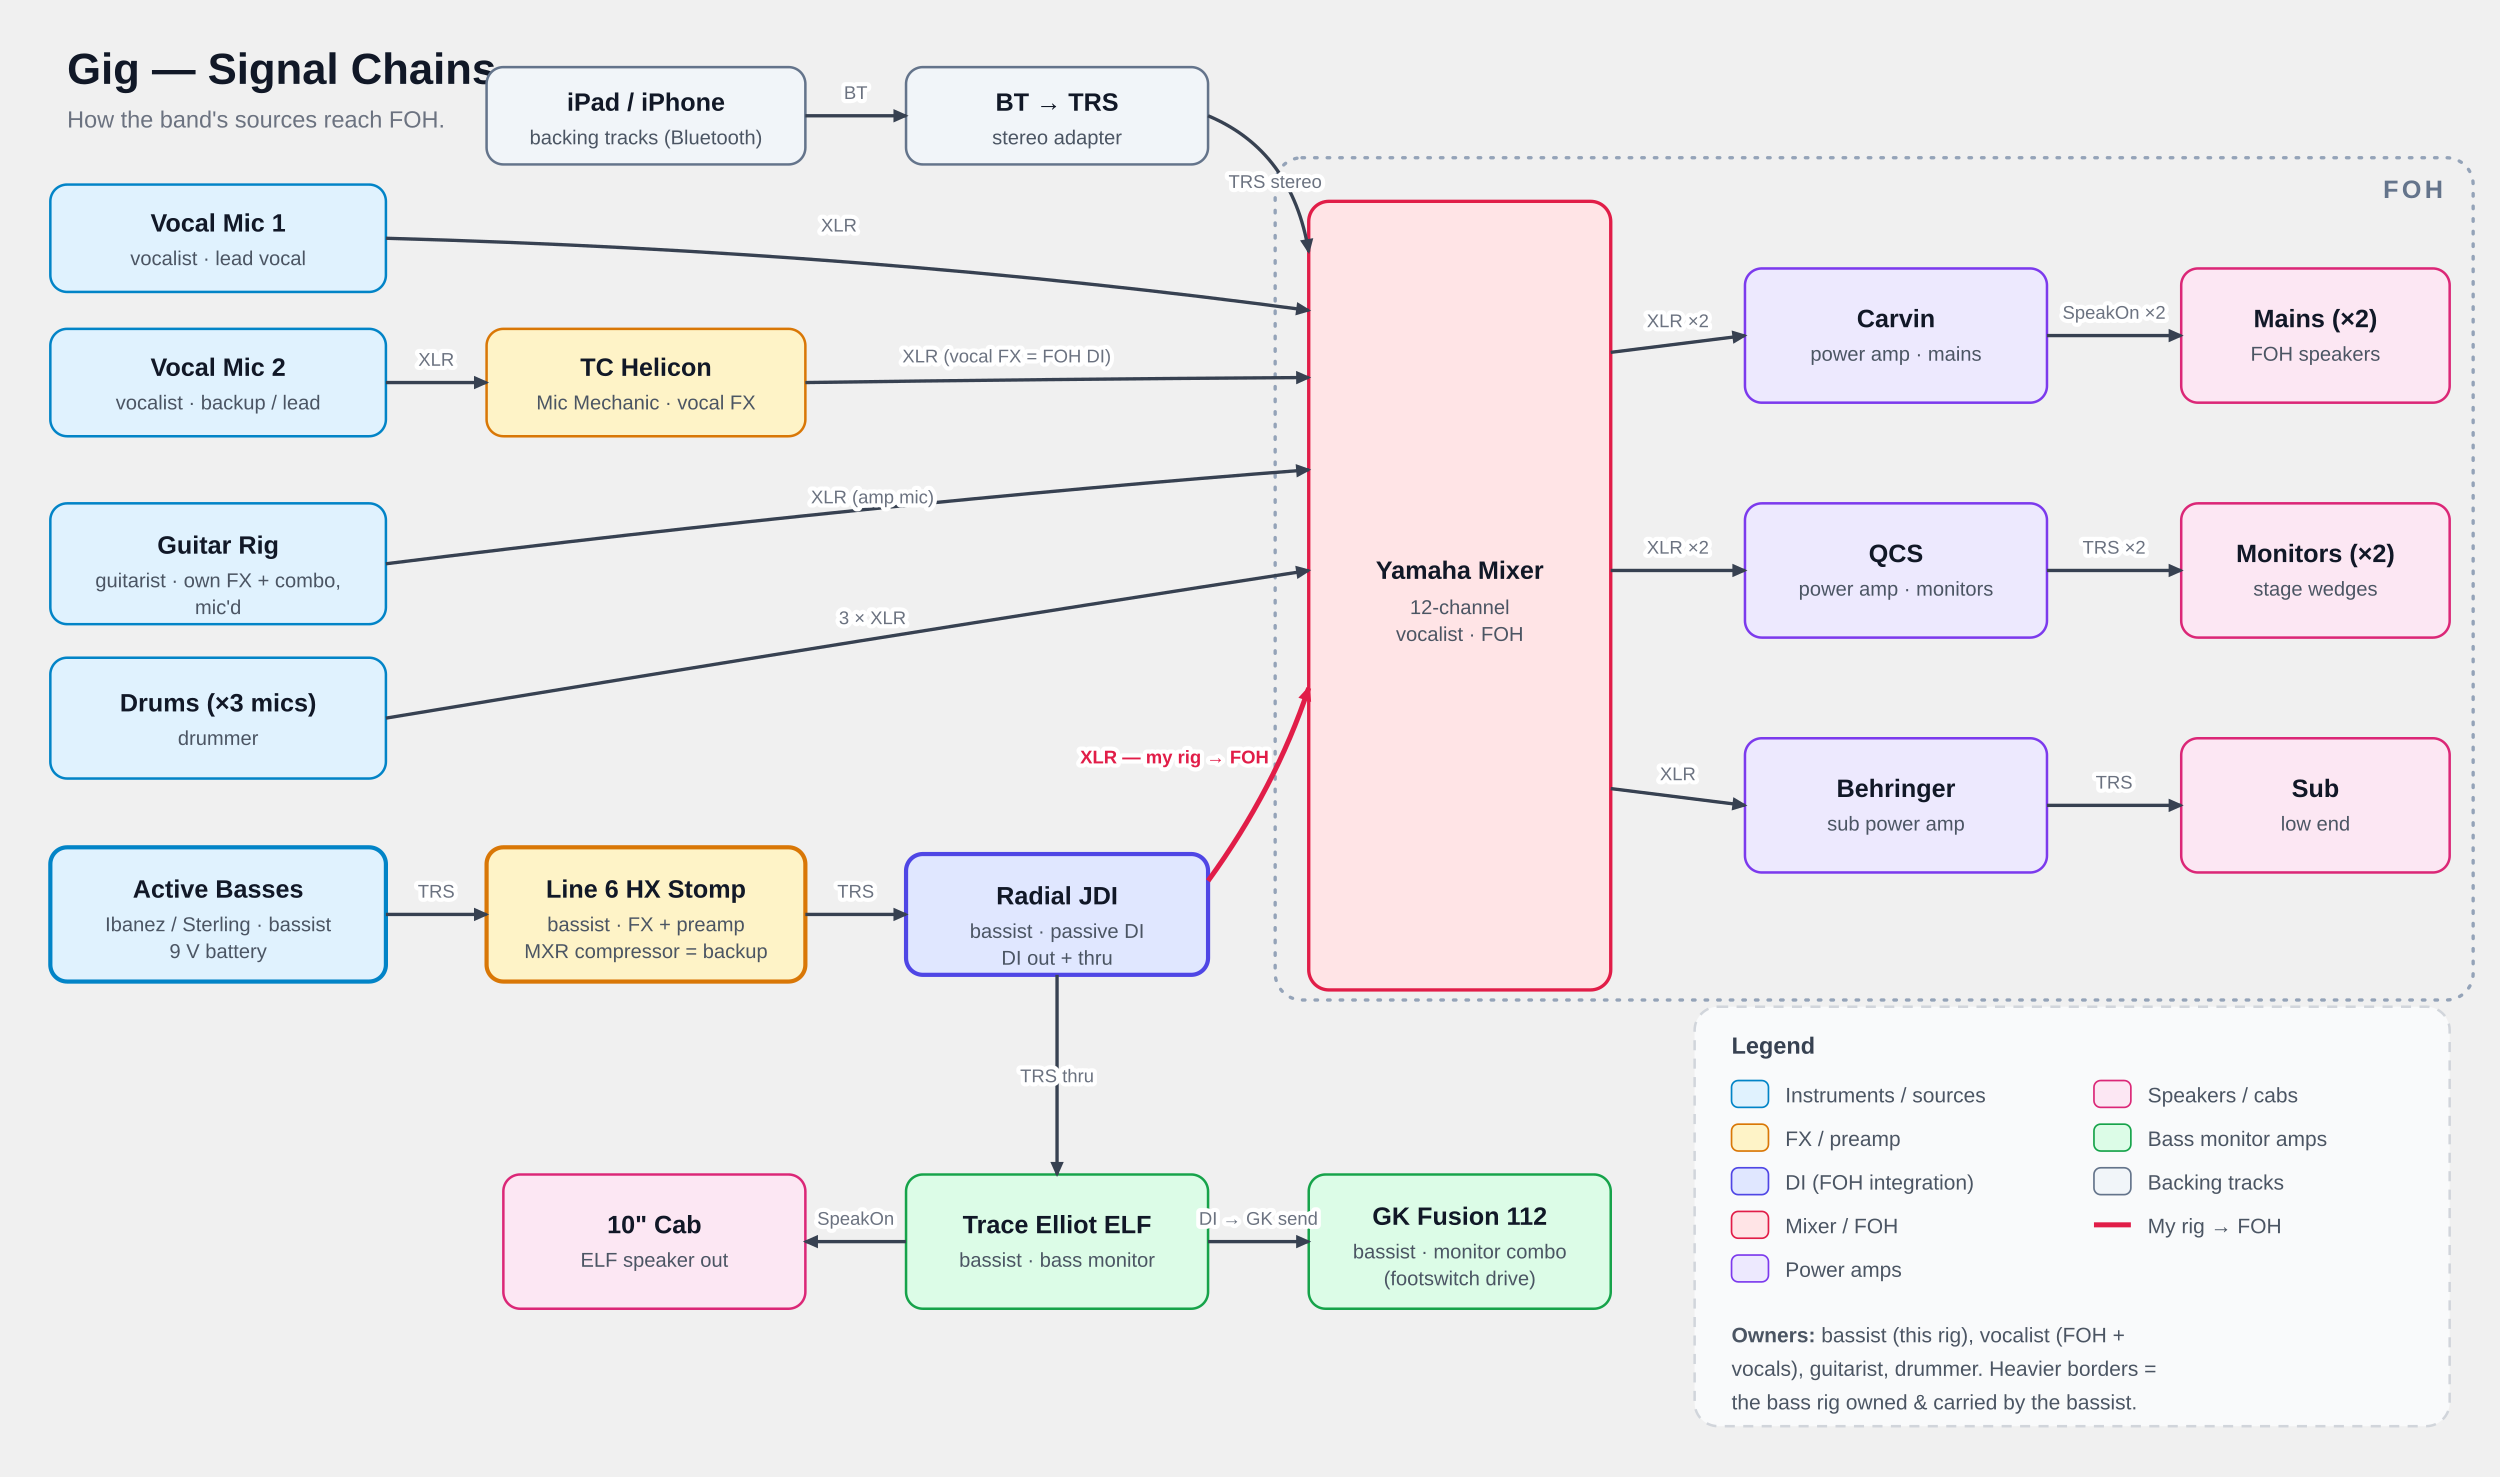
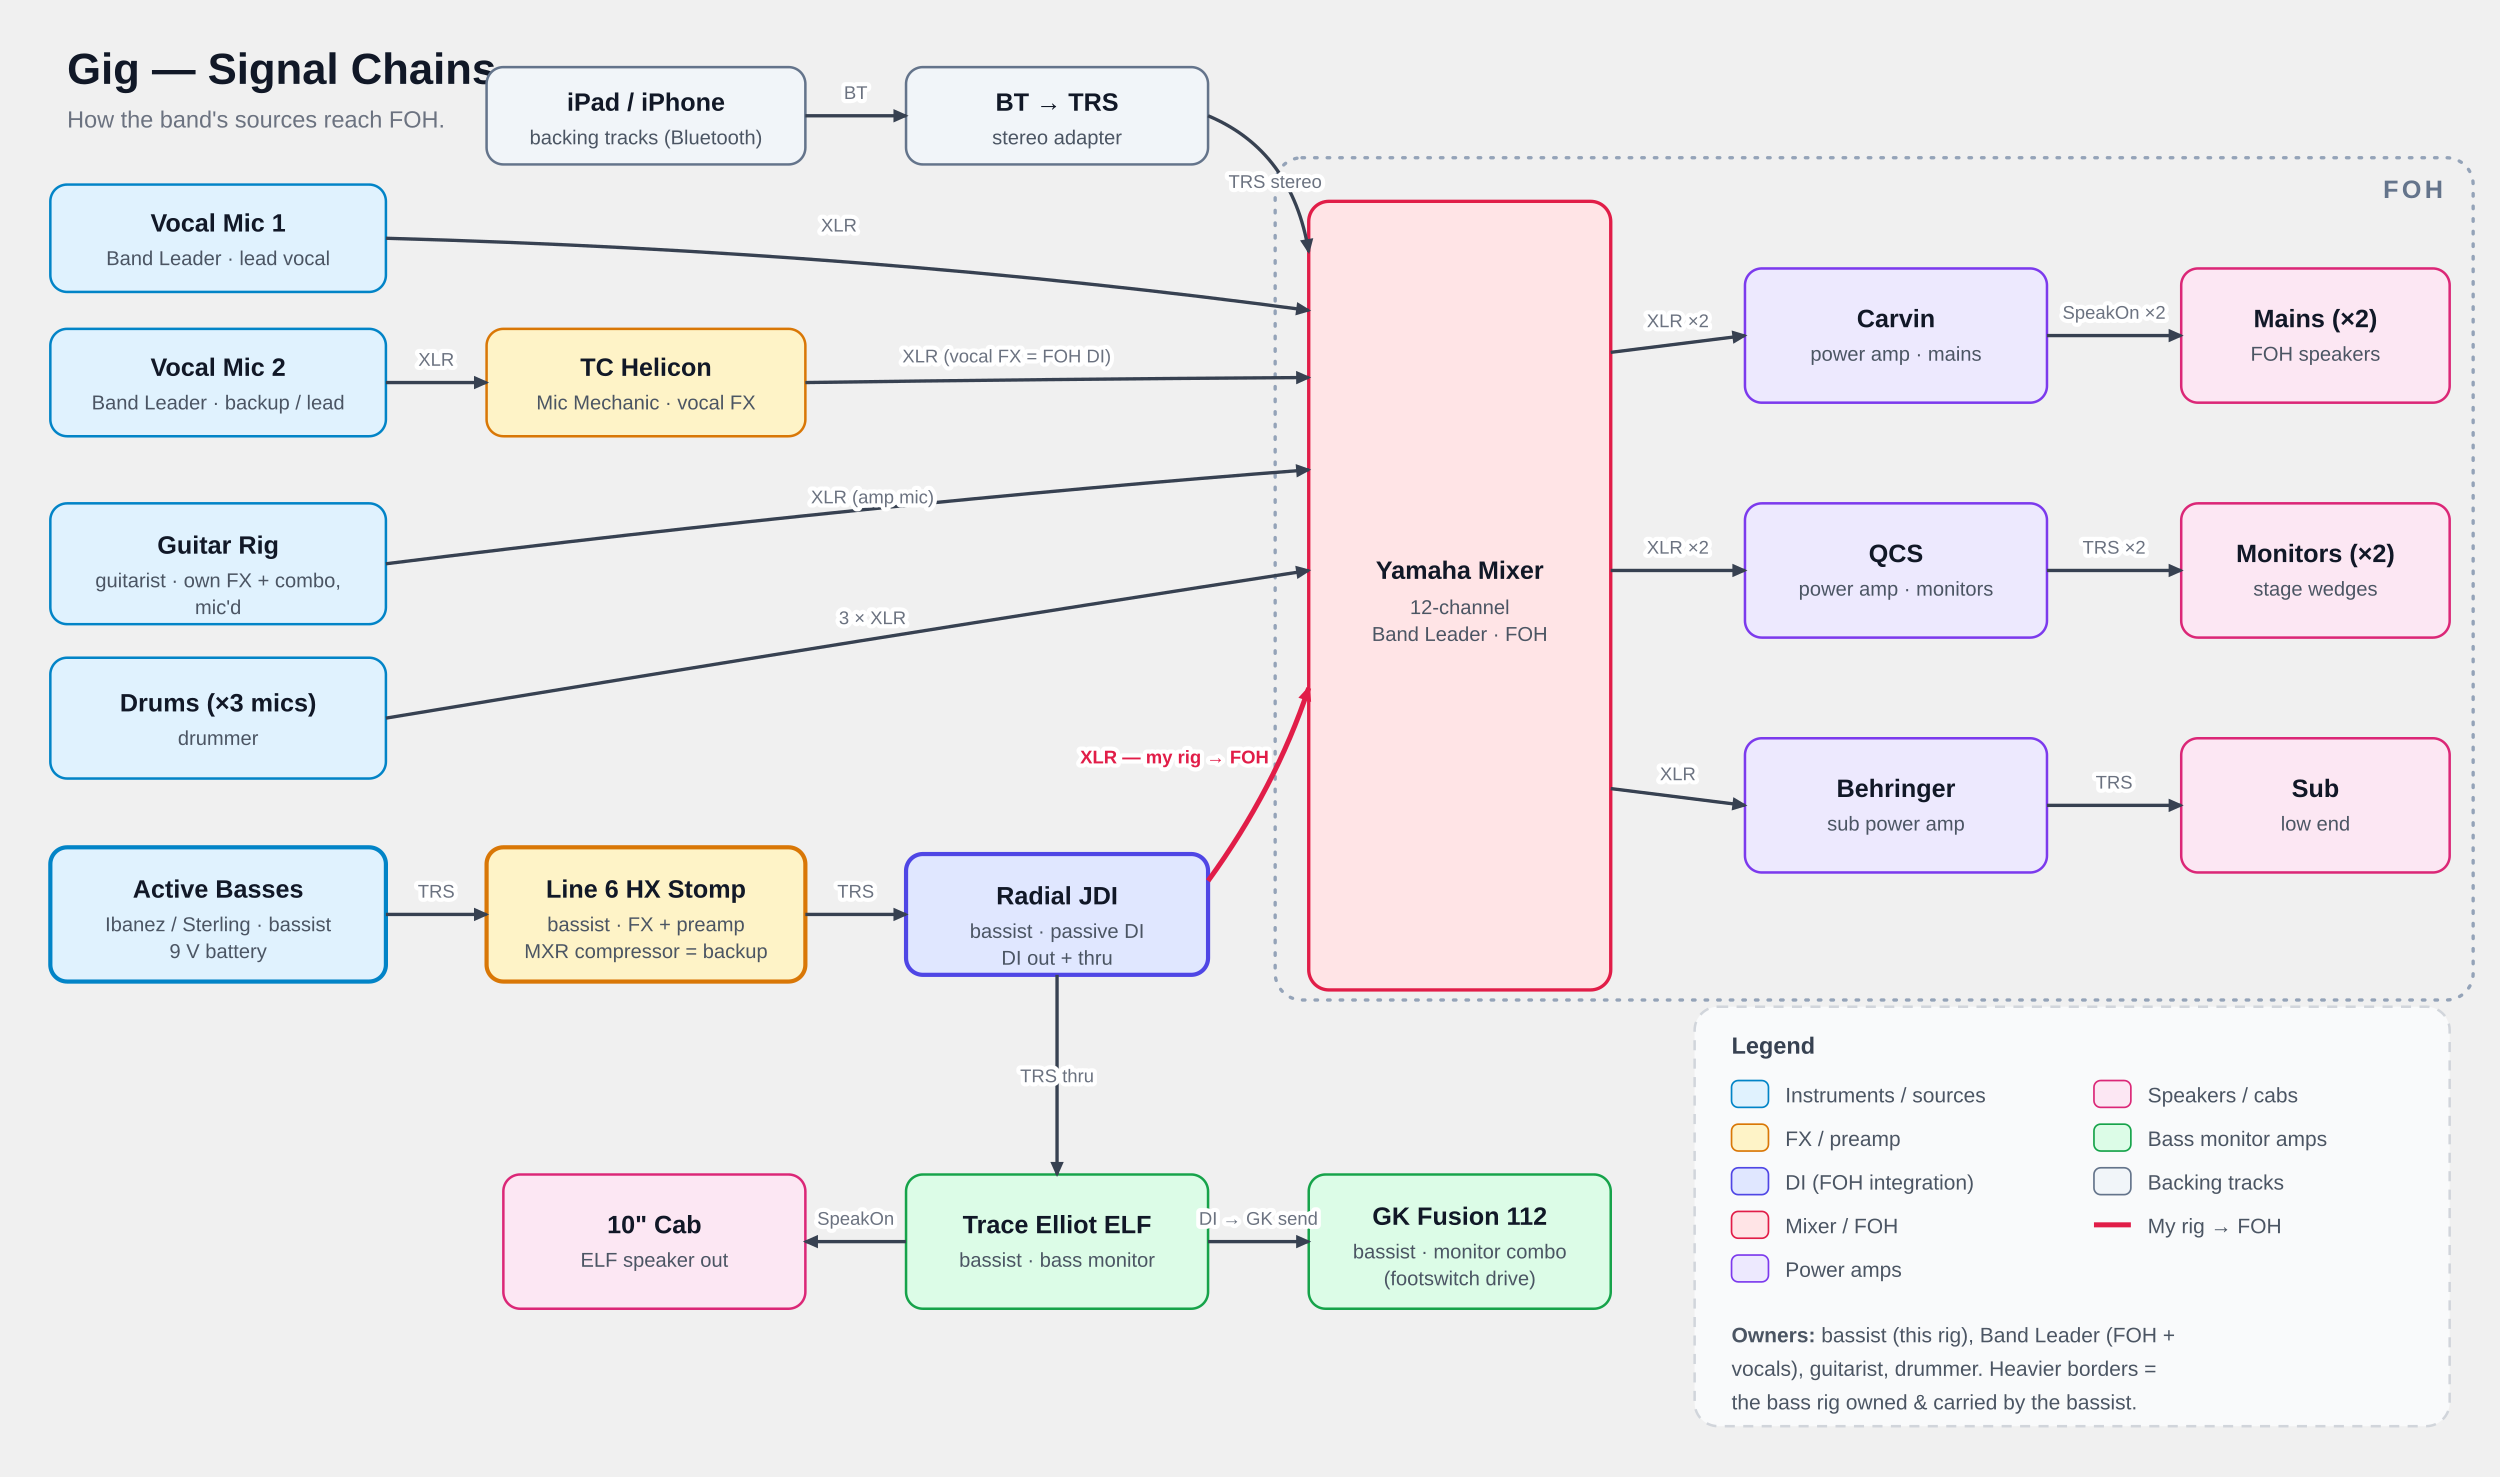
<svg xmlns="http://www.w3.org/2000/svg" viewBox="0 0 1490 880" width="1490" height="880">
  <defs>
    <marker id="arr" markerWidth="9" markerHeight="9" refX="7.5" refY="4" orient="auto" markerUnits="userSpaceOnUse">
      <path d="M0 0 L9 4 L0 8 z" fill="#374151" />
    </marker>
    <marker id="arrR" markerWidth="9" markerHeight="9" refX="7.5" refY="4" orient="auto" markerUnits="userSpaceOnUse">
      <path d="M0 0 L9 4 L0 8 z" fill="#e11d48" />
    </marker>
    <style>
      .title{font:600 26px ui-sans-serif,system-ui,'Segoe UI',Arial;fill:#111827;}
      .sub  {font:400 14px ui-sans-serif,system-ui,'Segoe UI',Arial;fill:#6b7280;}
      .l    {font:600 15px ui-sans-serif,system-ui,'Segoe UI',Arial;fill:#111827;text-anchor:middle;}
      .s    {font:400 12px ui-sans-serif,system-ui,'Segoe UI',Arial;fill:#4b5563;text-anchor:middle;}
      .p    {font:500 11px ui-sans-serif,system-ui,'Segoe UI',Arial;fill:#6b7280;text-anchor:middle;paint-order:stroke;stroke:#fff;stroke-width:5;stroke-linejoin:round;}
      .pi   {font:600 11px ui-sans-serif,system-ui,'Segoe UI',Arial;fill:#e11d48;text-anchor:middle;paint-order:stroke;stroke:#fff;stroke-width:5;stroke-linejoin:round;}
      .flow {stroke:#374151;stroke-width:2;fill:none;}
      .integ{stroke:#e11d48;stroke-width:3;fill:none;}
      .panel{fill:#f9fafb;stroke:#d1d5db;stroke-width:1.5;stroke-dasharray:6 5;}
      .lh   {font:600 14px ui-sans-serif,system-ui,'Segoe UI',Arial;fill:#374151;}
      .lb   {font:400 12.5px ui-sans-serif,system-ui,'Segoe UI',Arial;fill:#4b5563;}
      .foh  {fill:none;stroke:#94a3b8;stroke-width:2;stroke-dasharray:1.5 6;stroke-linecap:round;}
      .fohl {font:600 15px ui-sans-serif,system-ui,'Segoe UI',Arial;fill:#64748b;letter-spacing:2px;}
    </style>
  </defs>
  <text class="title" x="40" y="50">Gig — Signal Chains</text>
  <text class="sub" x="40" y="76">How the band's sources reach FOH.</text>
  <rect class="foh" x="760" y="94" width="714" height="502" rx="16" />
  <text class="fohl" x="1456" y="118" text-anchor="end">FOH</text>
  <rect x="30" y="110" width="200" height="64" rx="10" fill="#e0f2fe" stroke="#0284c7" stroke-width="1.5" />
  <text class="l" x="130" y="138">Vocal Mic 1</text>
-   <text class="s" x="130" y="158">vocalist · lead vocal</text>
+   <text class="s" x="130" y="158">Band Leader · lead vocal</text>
  <rect x="30" y="196" width="200" height="64" rx="10" fill="#e0f2fe" stroke="#0284c7" stroke-width="1.5" />
  <text class="l" x="130" y="224">Vocal Mic 2</text>
-   <text class="s" x="130" y="244">vocalist · backup / lead</text>
+   <text class="s" x="130" y="244">Band Leader · backup / lead</text>
  <rect x="30" y="300" width="200" height="72" rx="10" fill="#e0f2fe" stroke="#0284c7" stroke-width="1.5" />
  <text class="l" x="130" y="330">Guitar Rig</text>
  <text class="s" x="130" y="350">guitarist · own FX + combo,</text>
  <text class="s" x="130" y="366">mic'd</text>
  <rect x="30" y="392" width="200" height="72" rx="10" fill="#e0f2fe" stroke="#0284c7" stroke-width="1.5" />
  <text class="l" x="130" y="424">Drums (×3 mics)</text>
  <text class="s" x="130" y="444">drummer</text>
  <rect x="30" y="505" width="200" height="80" rx="10" fill="#e0f2fe" stroke="#0284c7" stroke-width="2.5" />
  <text class="l" x="130" y="535">Active Basses</text>
  <text class="s" x="130" y="555">Ibanez / Sterling · bassist</text>
  <text class="s" x="130" y="571">9 V battery</text>
  <rect x="290" y="196" width="190" height="64" rx="10" fill="#fef3c7" stroke="#d97706" stroke-width="1.5" />
  <text class="l" x="385" y="224">TC Helicon</text>
  <text class="s" x="385" y="244">Mic Mechanic · vocal FX</text>
  <rect x="290" y="505" width="190" height="80" rx="10" fill="#fef3c7" stroke="#d97706" stroke-width="2.5" />
  <text class="l" x="385" y="535">Line 6 HX Stomp</text>
  <text class="s" x="385" y="555">bassist · FX + preamp</text>
  <text class="s" x="385" y="571">MXR compressor = backup</text>
  <rect x="540" y="509" width="180" height="72" rx="10" fill="#e0e7ff" stroke="#4f46e5" stroke-width="2.5" />
  <text class="l" x="630" y="539">Radial JDI</text>
  <text class="s" x="630" y="559">bassist · passive DI</text>
  <text class="s" x="630" y="575">DI out + thru</text>
  <rect x="290" y="40" width="190" height="58" rx="10" fill="#f1f5f9" stroke="#64748b" stroke-width="1.5" />
  <text class="l" x="385" y="66">iPad / iPhone</text>
  <text class="s" x="385" y="86">backing tracks (Bluetooth)</text>
  <rect x="540" y="40" width="180" height="58" rx="10" fill="#f1f5f9" stroke="#64748b" stroke-width="1.5" />
  <text class="l" x="630" y="66">BT → TRS</text>
  <text class="s" x="630" y="86">stereo adapter</text>
  <rect x="780" y="120" width="180" height="470" rx="12" fill="#ffe4e6" stroke="#e11d48" stroke-width="2" />
  <text class="l" x="870" y="345">Yamaha Mixer</text>
  <text class="s" x="870" y="366">12-channel</text>
-   <text class="s" x="870" y="382">vocalist · FOH</text>
+   <text class="s" x="870" y="382">Band Leader · FOH</text>
  <rect x="1040" y="160" width="180" height="80" rx="10" fill="#ede9fe" stroke="#7c3aed" stroke-width="1.5" />
  <text class="l" x="1130" y="195">Carvin</text>
  <text class="s" x="1130" y="215">power amp · mains</text>
  <rect x="1040" y="300" width="180" height="80" rx="10" fill="#ede9fe" stroke="#7c3aed" stroke-width="1.5" />
  <text class="l" x="1130" y="335">QCS</text>
  <text class="s" x="1130" y="355">power amp · monitors</text>
  <rect x="1040" y="440" width="180" height="80" rx="10" fill="#ede9fe" stroke="#7c3aed" stroke-width="1.5" />
  <text class="l" x="1130" y="475">Behringer</text>
  <text class="s" x="1130" y="495">sub power amp</text>
  <rect x="1300" y="160" width="160" height="80" rx="10" fill="#fce7f3" stroke="#db2777" stroke-width="1.5" />
  <text class="l" x="1380" y="195">Mains (×2)</text>
  <text class="s" x="1380" y="215">FOH speakers</text>
  <rect x="1300" y="300" width="160" height="80" rx="10" fill="#fce7f3" stroke="#db2777" stroke-width="1.5" />
  <text class="l" x="1380" y="335">Monitors (×2)</text>
  <text class="s" x="1380" y="355">stage wedges</text>
  <rect x="1300" y="440" width="160" height="80" rx="10" fill="#fce7f3" stroke="#db2777" stroke-width="1.5" />
  <text class="l" x="1380" y="475">Sub</text>
  <text class="s" x="1380" y="495">low end</text>
  <rect x="300" y="700" width="180" height="80" rx="10" fill="#fce7f3" stroke="#db2777" stroke-width="1.5" />
  <text class="l" x="390" y="735">10" Cab</text>
  <text class="s" x="390" y="755">ELF speaker out</text>
  <rect x="540" y="700" width="180" height="80" rx="10" fill="#dcfce7" stroke="#16a34a" stroke-width="1.5" />
  <text class="l" x="630" y="735">Trace Elliot ELF</text>
  <text class="s" x="630" y="755">bassist · bass monitor</text>
  <rect x="780" y="700" width="180" height="80" rx="10" fill="#dcfce7" stroke="#16a34a" stroke-width="1.5" />
  <text class="l" x="870" y="730">GK Fusion 112</text>
  <text class="s" x="870" y="750">bassist · monitor combo</text>
  <text class="s" x="870" y="766">(footswitch drive)</text>
  <line class="flow" x1="480" y1="69" x2="540" y2="69" marker-end="url(#arr)" />
  <text class="p" x="510" y="59">BT</text>
  <path class="flow" d="M720 69 Q770 90 780 150" marker-end="url(#arr)" />
  <text class="p" x="760" y="112">TRS stereo</text>
  <path class="flow" d="M230 142 Q520 150 780 185" marker-end="url(#arr)" />
  <text class="p" x="500" y="138">XLR</text>
  <line class="flow" x1="230" y1="228" x2="290" y2="228" marker-end="url(#arr)" />
  <text class="p" x="260" y="218">XLR</text>
  <path class="flow" d="M480 228 Q620 226 780 225" marker-end="url(#arr)" />
  <text class="p" x="600" y="216">XLR (vocal FX = FOH DI)</text>
  <path class="flow" d="M230 336 Q520 300 780 280" marker-end="url(#arr)" />
  <text class="p" x="520" y="300">XLR (amp mic)</text>
  <path class="flow" d="M230 428 Q520 380 780 340" marker-end="url(#arr)" />
  <text class="p" x="520" y="372">3 × XLR</text>
  <line class="flow" x1="230" y1="545" x2="290" y2="545" marker-end="url(#arr)" />
  <text class="p" x="260" y="535">TRS</text>
  <line class="flow" x1="480" y1="545" x2="540" y2="545" marker-end="url(#arr)" />
  <text class="p" x="510" y="535">TRS</text>
  <path class="integ" d="M720 525 Q760 470 780 410" marker-end="url(#arrR)" />
  <text class="pi" x="700" y="455">XLR — my rig → FOH</text>
  <line class="flow" x1="630" y1="581" x2="630" y2="700" marker-end="url(#arr)" />
  <text class="p" x="630" y="645">TRS thru</text>
  <line class="flow" x1="540" y1="740" x2="480" y2="740" marker-end="url(#arr)" />
  <text class="p" x="510" y="730">SpeakOn</text>
  <line class="flow" x1="720" y1="740" x2="780" y2="740" marker-end="url(#arr)" />
  <text class="p" x="750" y="730">DI → GK send</text>
  <path class="flow" d="M960 210 Q1000 205 1040 200" marker-end="url(#arr)" />
  <text class="p" x="1000" y="195">XLR ×2</text>
  <line class="flow" x1="960" y1="340" x2="1040" y2="340" marker-end="url(#arr)" />
  <text class="p" x="1000" y="330">XLR ×2</text>
  <path class="flow" d="M960 470 Q1000 475 1040 480" marker-end="url(#arr)" />
  <text class="p" x="1000" y="465">XLR</text>
  <line class="flow" x1="1220" y1="200" x2="1300" y2="200" marker-end="url(#arr)" />
  <text class="p" x="1260" y="190">SpeakOn ×2</text>
  <line class="flow" x1="1220" y1="340" x2="1300" y2="340" marker-end="url(#arr)" />
  <text class="p" x="1260" y="330">TRS ×2</text>
  <line class="flow" x1="1220" y1="480" x2="1300" y2="480" marker-end="url(#arr)" />
  <text class="p" x="1260" y="470">TRS</text>
  <rect class="panel" x="1010" y="600" width="450" height="250" rx="14" />
  <text class="lh" x="1032" y="628">Legend</text>
  <rect x="1032" y="644" width="22" height="16" rx="4" fill="#e0f2fe" stroke="#0284c7" />
  <text class="lb" x="1064" y="657">Instruments / sources</text>
  <rect x="1032" y="670" width="22" height="16" rx="4" fill="#fef3c7" stroke="#d97706" />
  <text class="lb" x="1064" y="683">FX / preamp</text>
  <rect x="1032" y="696" width="22" height="16" rx="4" fill="#e0e7ff" stroke="#4f46e5" />
  <text class="lb" x="1064" y="709">DI (FOH integration)</text>
  <rect x="1032" y="722" width="22" height="16" rx="4" fill="#ffe4e6" stroke="#e11d48" />
  <text class="lb" x="1064" y="735">Mixer / FOH</text>
  <rect x="1032" y="748" width="22" height="16" rx="4" fill="#ede9fe" stroke="#7c3aed" />
  <text class="lb" x="1064" y="761">Power amps</text>
  <rect x="1248" y="644" width="22" height="16" rx="4" fill="#fce7f3" stroke="#db2777" />
  <text class="lb" x="1280" y="657">Speakers / cabs</text>
  <rect x="1248" y="670" width="22" height="16" rx="4" fill="#dcfce7" stroke="#16a34a" />
  <text class="lb" x="1280" y="683">Bass monitor amps</text>
  <rect x="1248" y="696" width="22" height="16" rx="4" fill="#f1f5f9" stroke="#64748b" />
  <text class="lb" x="1280" y="709">Backing tracks</text>
  <line x1="1248" y1="730" x2="1270" y2="730" class="integ" />
  <text class="lb" x="1280" y="735">My rig → FOH</text>
  <text class="lb" x="1032" y="800">
-     <tspan font-weight="600">Owners:</tspan> bassist (this rig), vocalist (FOH +</text>
+     <tspan font-weight="600">Owners:</tspan> bassist (this rig), Band Leader (FOH +</text>
  <text class="lb" x="1032" y="820">vocals), guitarist, drummer. Heavier borders =</text>
  <text class="lb" x="1032" y="840">the bass rig owned &amp; carried by the bassist.</text>
</svg>
